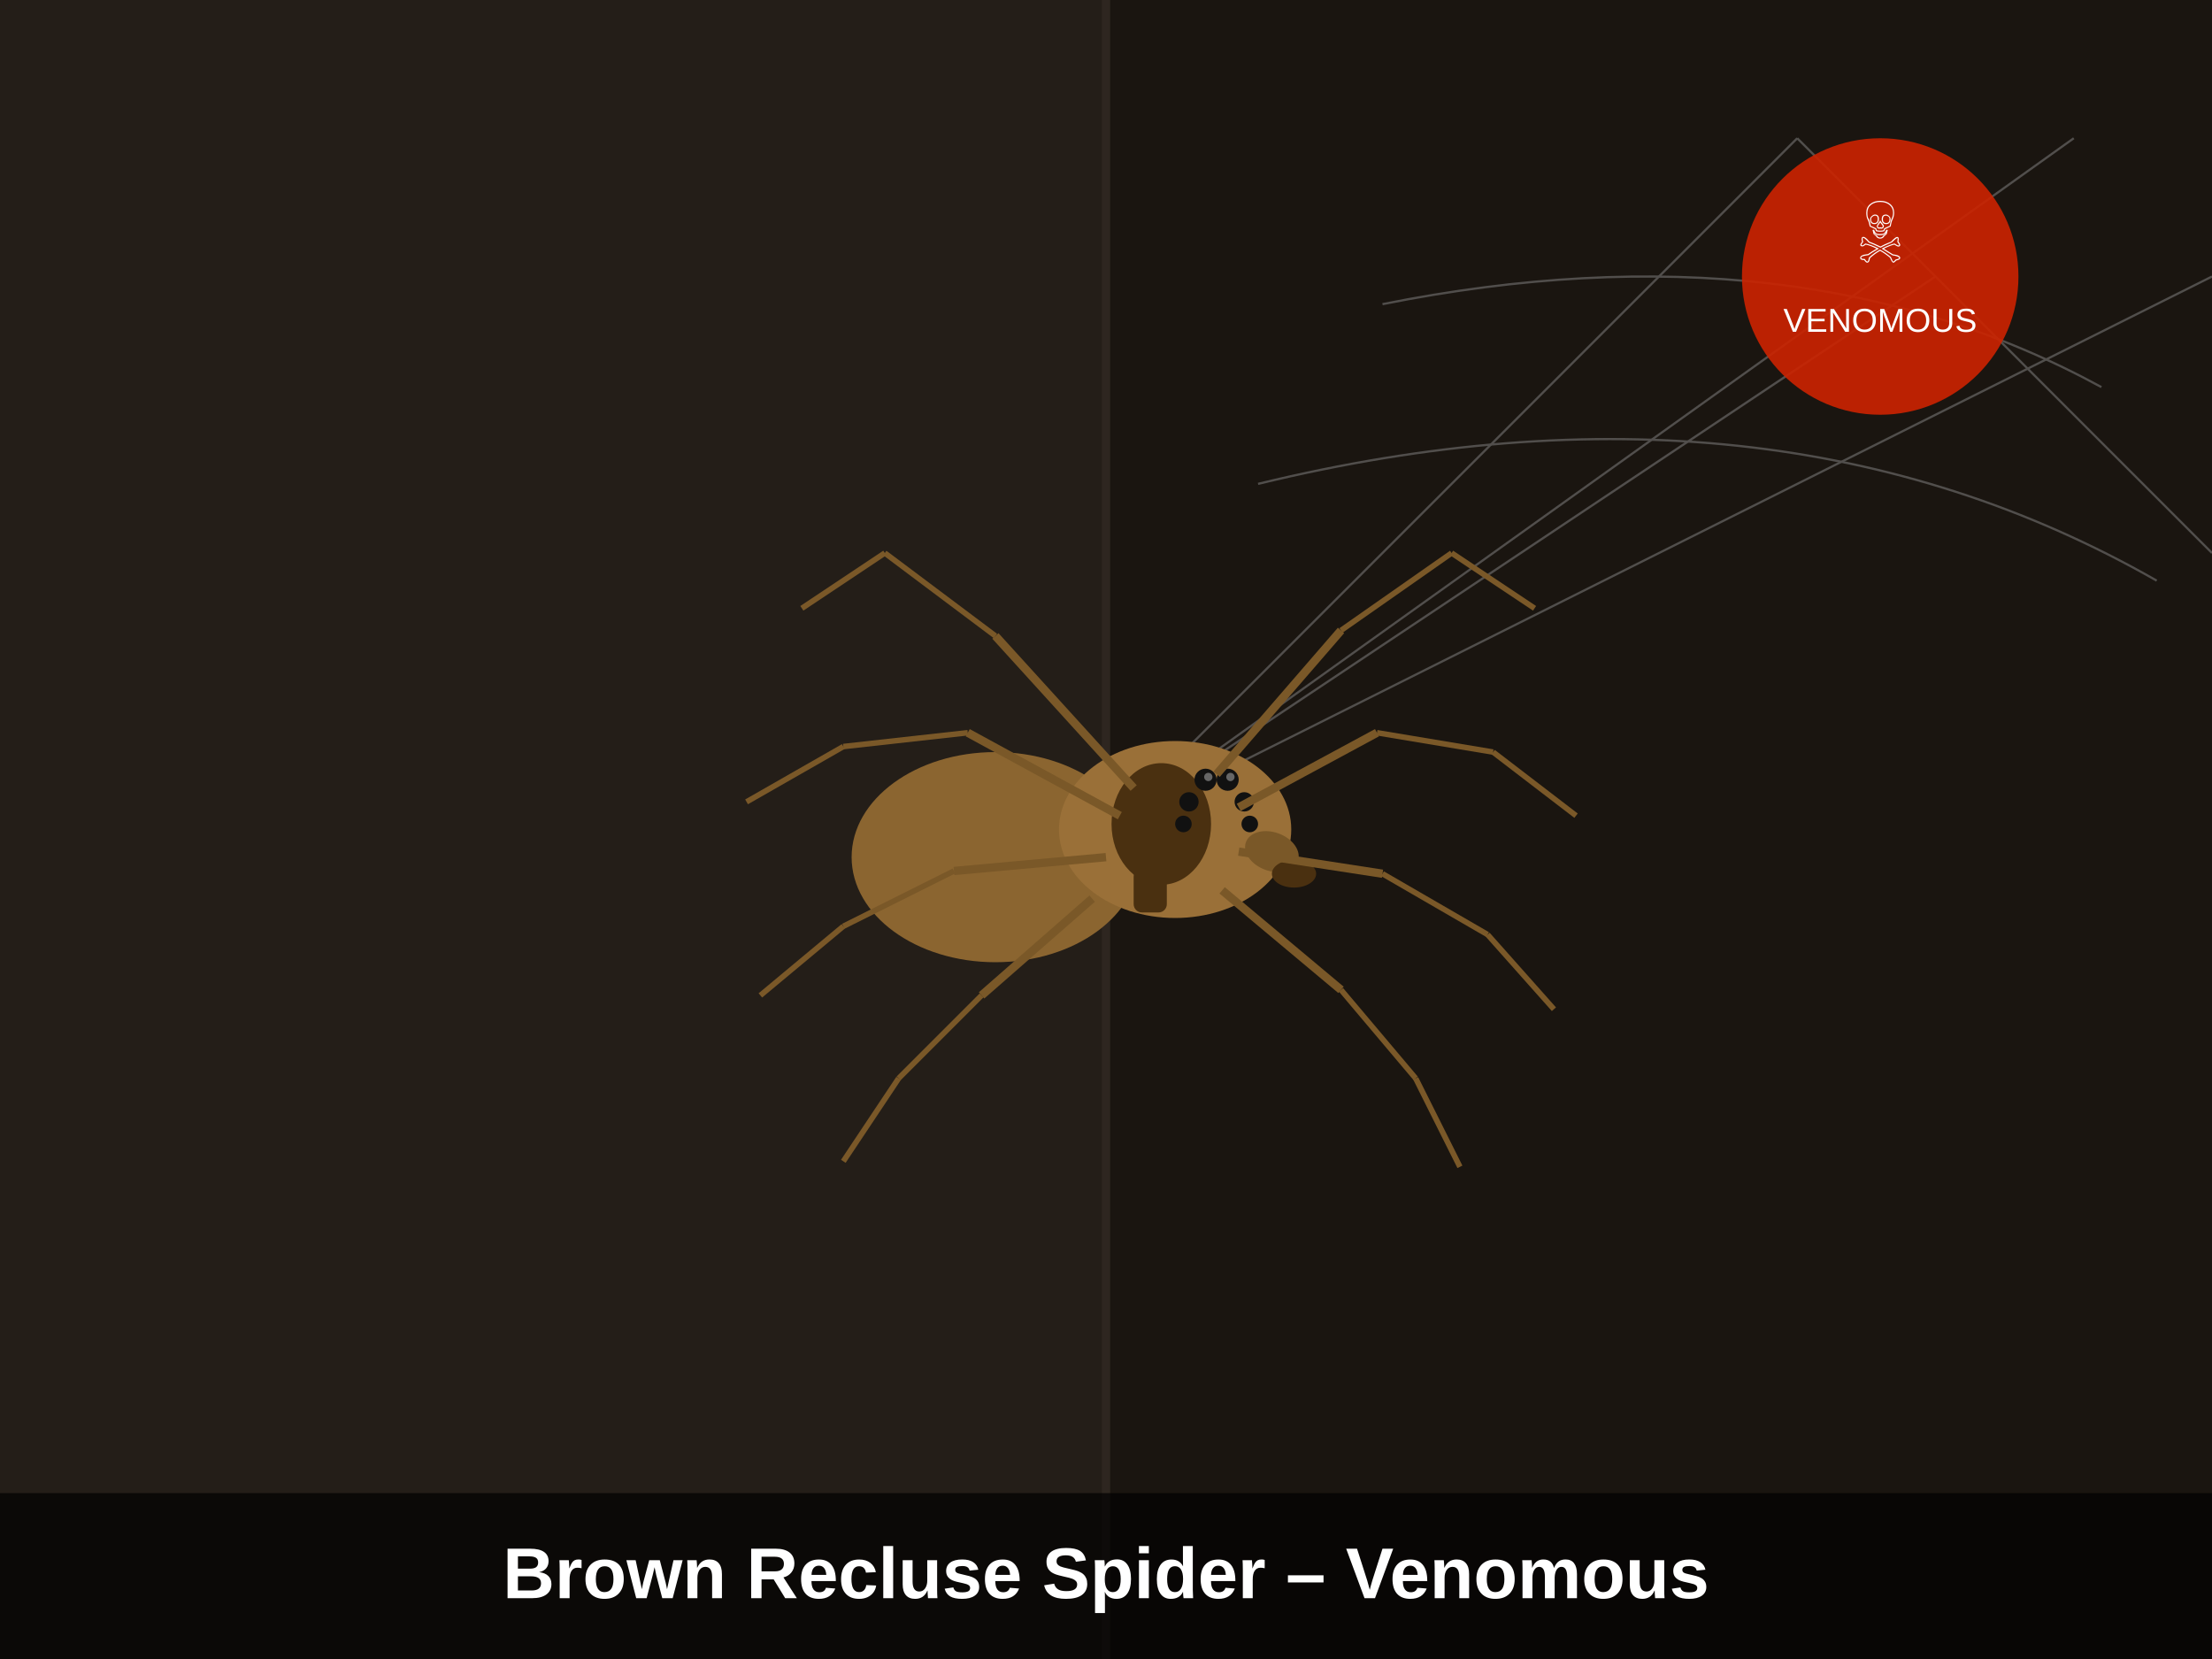
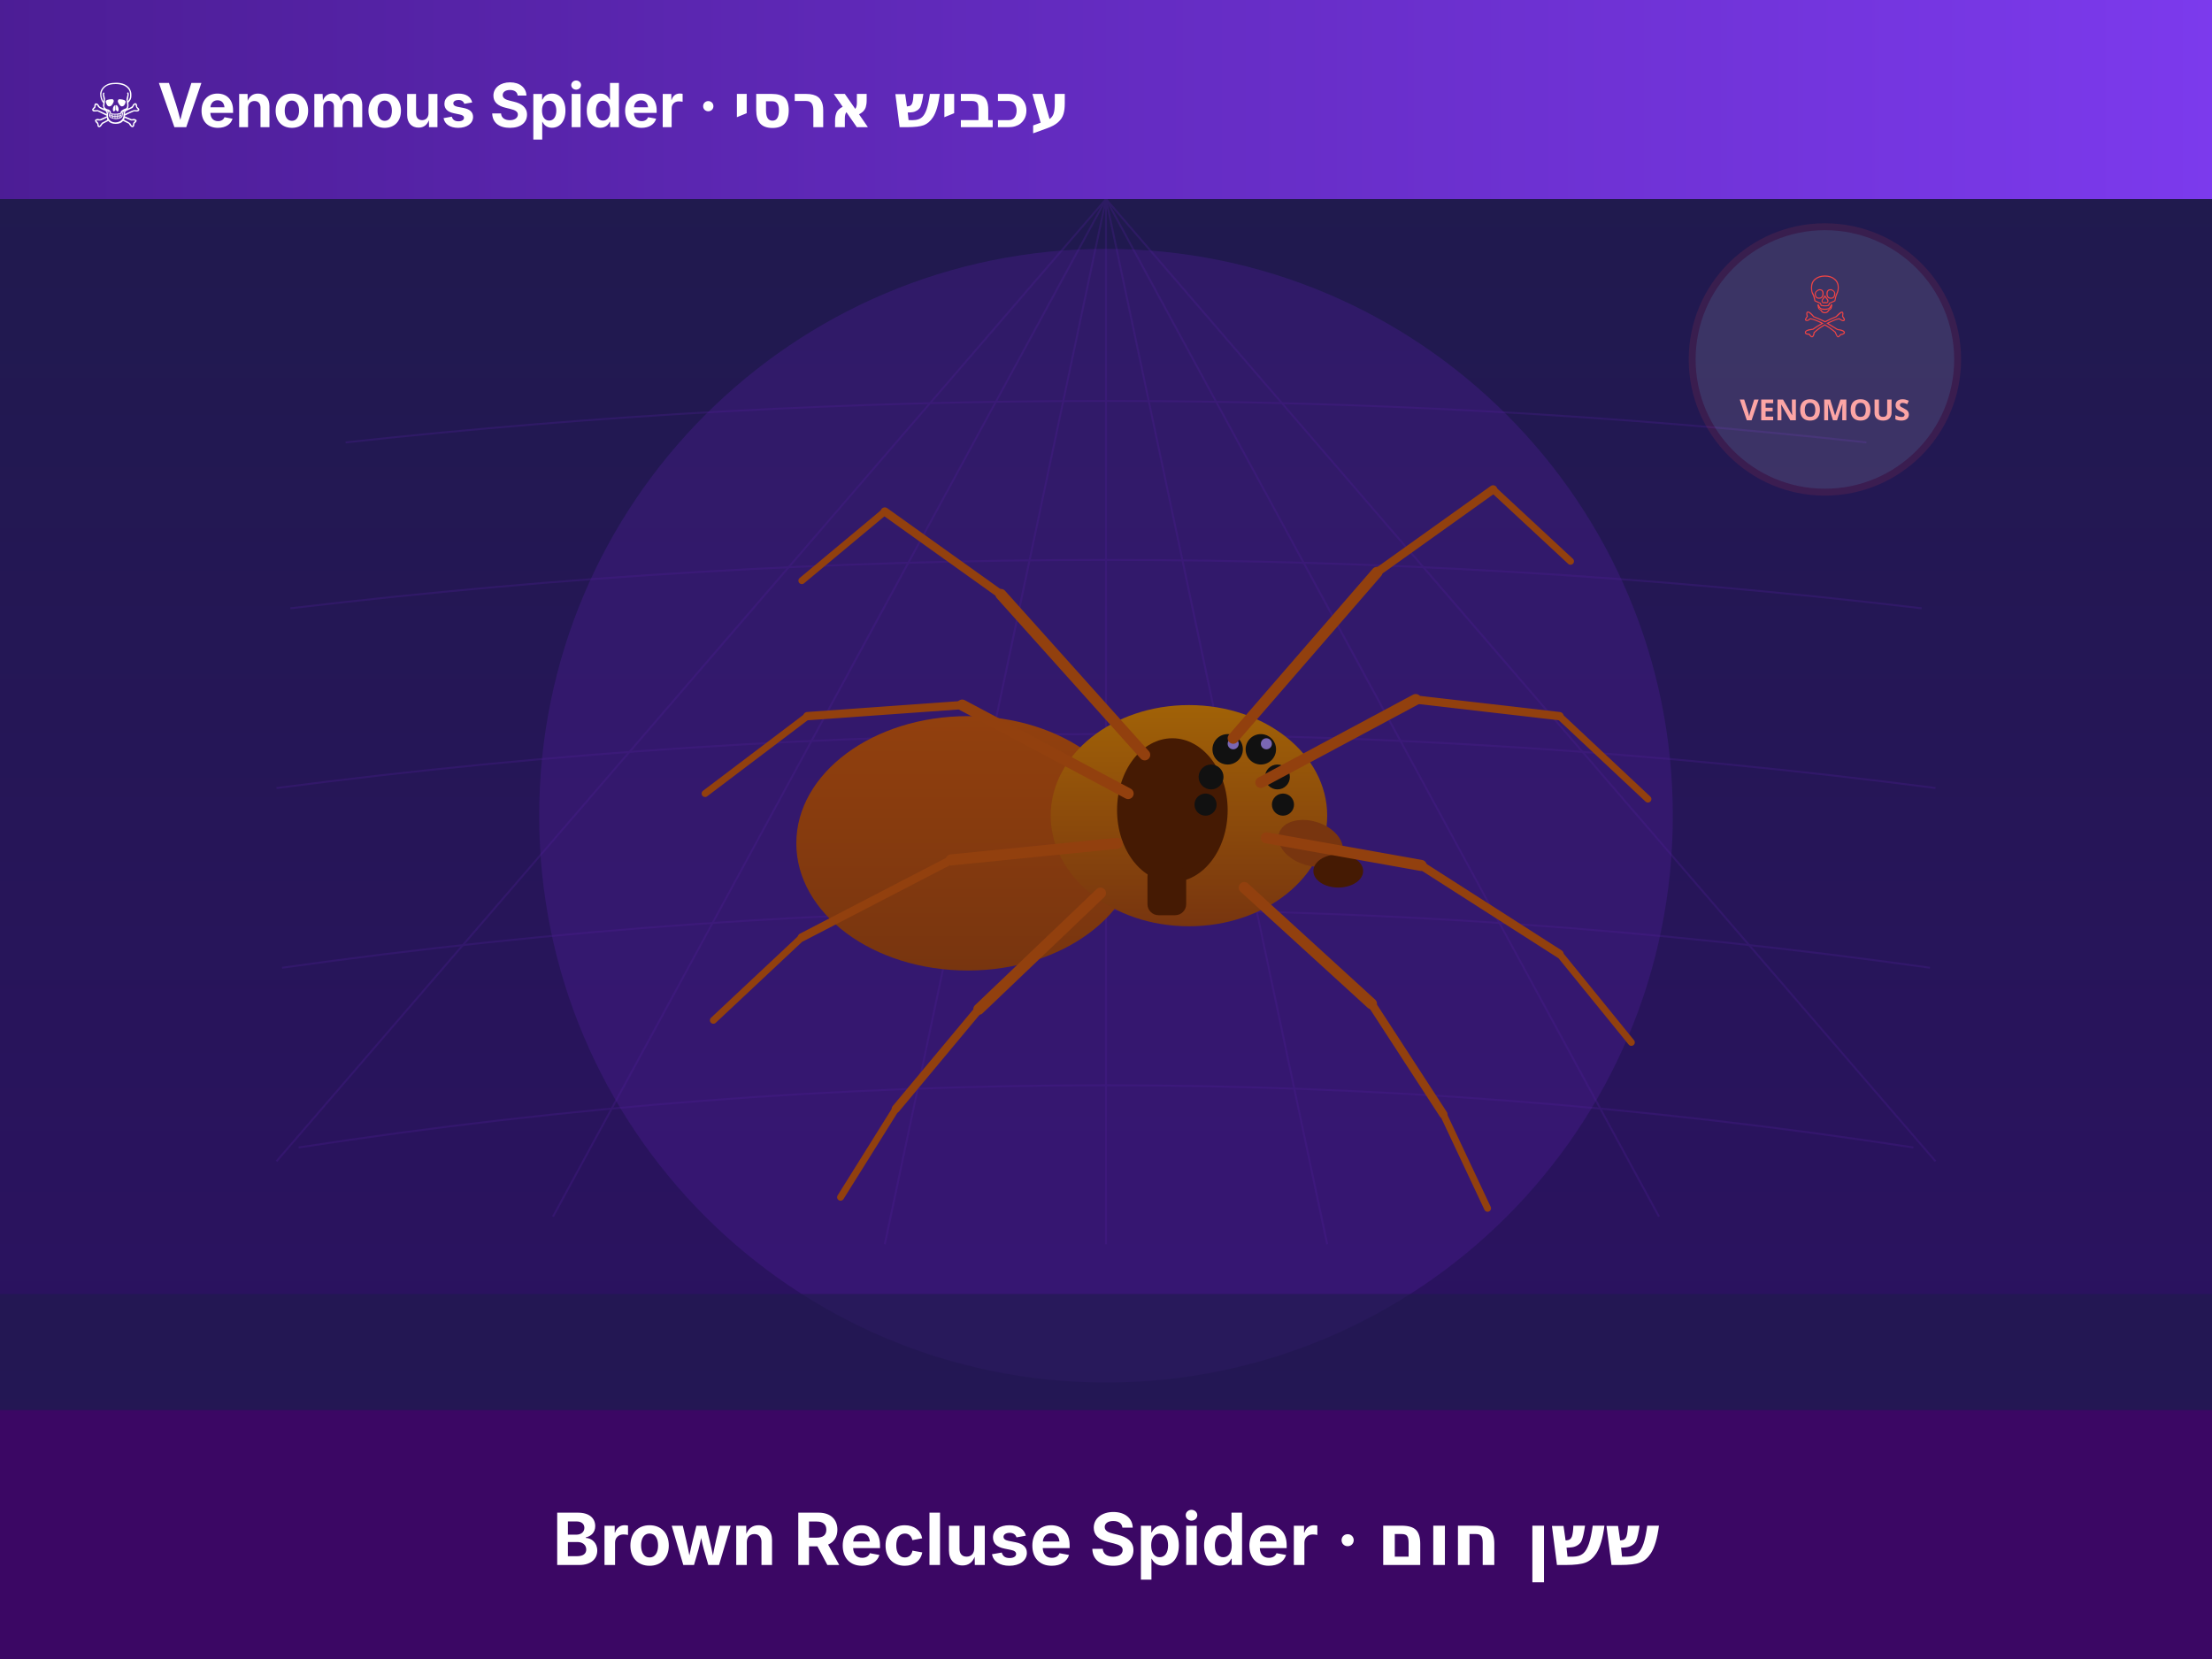
- <svg xmlns="http://www.w3.org/2000/svg" viewBox="0 0 800 600" width="800" height="600">
-   <rect width="800" height="600" fill="#1e1a16" />
-   <rect x="0" y="0" width="400" height="600" fill="#241e18" />
-   <rect x="400" y="0" width="400" height="600" fill="#1a1510" />
-   <line x1="400" y1="0" x2="400" y2="600" stroke="#2e2620" stroke-width="3" />
-   <g stroke="#888" stroke-width="0.8" opacity="0.5" fill="none">
-     <line x1="650" y1="50" x2="400" y2="300" />
-     <line x1="700" y1="100" x2="400" y2="300" />
-     <line x1="750" y1="50" x2="400" y2="300" />
-     <line x1="800" y1="100" x2="400" y2="300" />
-     <line x1="650" y1="50" x2="800" y2="200" />
-     <path d="M500,110 Q650,80 760,140" />
-     <path d="M455,175 Q640,130 780,210" />
-     <path d="M430,240 Q630,180 800" />
+ <svg xmlns="http://www.w3.org/2000/svg" viewBox="0 0 800 600">
+   <defs>
+     <linearGradient id="bg" x1="0" y1="0" x2="0" y2="1">
+       <stop offset="0%" stop-color="#1E1B4B" />
+       <stop offset="100%" stop-color="#2E1065" />
+     </linearGradient>
+     <linearGradient id="top" x1="0" y1="0" x2="1" y2="0">
+       <stop offset="0%" stop-color="#4C1D95" />
+       <stop offset="100%" stop-color="#7C3AED" />
+     </linearGradient>
+     <linearGradient id="abdomen" x1="0" y1="0" x2="0" y2="1">
+       <stop offset="0%" stop-color="#92400E" />
+       <stop offset="100%" stop-color="#78350F" />
+     </linearGradient>
+     <linearGradient id="ceph" x1="0" y1="0" x2="0" y2="1">
+       <stop offset="0%" stop-color="#A16207" />
+       <stop offset="100%" stop-color="#78350F" />
+     </linearGradient>
+   </defs>
+   <rect width="800" height="600" fill="url(#bg)" />
+   <g stroke="#4C1D95" stroke-width="0.7" opacity="0.3" fill="none">
+     <line x1="400" y1="72" x2="100" y2="420" />
+     <line x1="400" y1="72" x2="200" y2="440" />
+     <line x1="400" y1="72" x2="320" y2="450" />
+     <line x1="400" y1="72" x2="400" y2="450" />
+     <line x1="400" y1="72" x2="480" y2="450" />
+     <line x1="400" y1="72" x2="600" y2="440" />
+     <line x1="400" y1="72" x2="700" y2="420" />
+     <path d="M125,160 Q400,130 675,160" />
+     <path d="M105,220 Q400,185 695,220" />
+     <path d="M100,285 Q400,246 700,285" />
+     <path d="M102,350 Q400,308 698,350" />
+     <path d="M108,415 Q400,370 692,415" />
  </g>
-   <g transform="translate(400,300)">
-     <ellipse cx="-40" cy="10" rx="52" ry="38" fill="#8b6530" />
-     <ellipse cx="25" cy="0" rx="42" ry="32" fill="#9a7038" />
-     <ellipse cx="20" cy="-2" rx="18" ry="22" fill="#4a3010" />
-     <rect x="10" y="14" width="12" height="16" rx="3" fill="#4a3010" />
-     <circle cx="36" cy="-18" r="4" fill="#111" />
-     <circle cx="44" cy="-18" r="4" fill="#111" />
-     <circle cx="30" cy="-10" r="3.5" fill="#111" />
-     <circle cx="50" cy="-10" r="3.5" fill="#111" />
-     <circle cx="28" cy="-2" r="3" fill="#111" />
-     <circle cx="52" cy="-2" r="3" fill="#111" />
-     <circle cx="37" cy="-19" r="1.5" fill="#666" />
-     <circle cx="45" cy="-19" r="1.5" fill="#666" />
-     <ellipse cx="60" cy="8" rx="10" ry="7" fill="#7a5828" transform="rotate(20,60,8)" />
-     <ellipse cx="68" cy="16" rx="8" ry="5" fill="#4a3010" />
-     <line x1="10" y1="-15" x2="-40" y2="-70" stroke="#7a5828" stroke-width="3" />
-     <line x1="-40" y1="-70" x2="-80" y2="-100" stroke="#7a5828" stroke-width="2" />
-     <line x1="-80" y1="-100" x2="-110" y2="-80" stroke="#7a5828" stroke-width="2" />
-     <line x1="5" y1="-5" x2="-50" y2="-35" stroke="#7a5828" stroke-width="3" />
-     <line x1="-50" y1="-35" x2="-95" y2="-30" stroke="#7a5828" stroke-width="2" />
-     <line x1="-95" y1="-30" x2="-130" y2="-10" stroke="#7a5828" stroke-width="2" />
-     <line x1="0" y1="10" x2="-55" y2="15" stroke="#7a5828" stroke-width="3" />
-     <line x1="-55" y1="15" x2="-95" y2="35" stroke="#7a5828" stroke-width="2" />
-     <line x1="-95" y1="35" x2="-125" y2="60" stroke="#7a5828" stroke-width="2" />
-     <line x1="-5" y1="25" x2="-45" y2="60" stroke="#7a5828" stroke-width="3" />
-     <line x1="-45" y1="60" x2="-75" y2="90" stroke="#7a5828" stroke-width="2" />
-     <line x1="-75" y1="90" x2="-95" y2="120" stroke="#7a5828" stroke-width="2" />
-     <line x1="40" y1="-20" x2="85" y2="-72" stroke="#7a5828" stroke-width="3" />
-     <line x1="85" y1="-72" x2="125" y2="-100" stroke="#7a5828" stroke-width="2" />
-     <line x1="125" y1="-100" x2="155" y2="-80" stroke="#7a5828" stroke-width="2" />
-     <line x1="48" y1="-8" x2="98" y2="-35" stroke="#7a5828" stroke-width="3" />
-     <line x1="98" y1="-35" x2="140" y2="-28" stroke="#7a5828" stroke-width="2" />
-     <line x1="140" y1="-28" x2="170" y2="-5" stroke="#7a5828" stroke-width="2" />
-     <line x1="48" y1="8" x2="100" y2="16" stroke="#7a5828" stroke-width="3" />
-     <line x1="100" y1="16" x2="138" y2="38" stroke="#7a5828" stroke-width="2" />
-     <line x1="138" y1="38" x2="162" y2="65" stroke="#7a5828" stroke-width="2" />
-     <line x1="42" y1="22" x2="85" y2="58" stroke="#7a5828" stroke-width="3" />
-     <line x1="85" y1="58" x2="112" y2="90" stroke="#7a5828" stroke-width="2" />
-     <line x1="112" y1="90" x2="128" y2="122" stroke="#7a5828" stroke-width="2" />
+   <rect width="800" height="72" fill="url(#top)" />
+   <text x="32" y="46" font-family="system-ui,-apple-system,sans-serif" font-size="22" font-weight="700" fill="#FFFFFF">☠ Venomous Spider · עכביש ארסי</text>
+   <circle cx="400" cy="295" r="205" fill="#4C1D95" opacity="0.35" />
+   <g transform="translate(400,295)">
+     <ellipse cx="-50" cy="10" rx="62" ry="46" fill="url(#abdomen)" />
+     <ellipse cx="30" cy="0" rx="50" ry="40" fill="url(#ceph)" />
+     <ellipse cx="24" cy="-2" rx="20" ry="26" fill="#451A03" />
+     <rect x="15" y="18" width="14" height="18" rx="4" fill="#451A03" />
+     <circle cx="44" cy="-24" r="5.5" fill="#111" />
+     <circle cx="56" cy="-24" r="5.5" fill="#111" />
+     <circle cx="38" cy="-14" r="4.5" fill="#111" />
+     <circle cx="62" cy="-14" r="4.5" fill="#111" />
+     <circle cx="36" cy="-4" r="4" fill="#111" />
+     <circle cx="64" cy="-4" r="4" fill="#111" />
+     <circle cx="46" cy="-26" r="2" fill="#A78BFA" opacity="0.7" />
+     <circle cx="58" cy="-26" r="2" fill="#A78BFA" opacity="0.7" />
+     <ellipse cx="74" cy="10" rx="12" ry="8" fill="#78350F" transform="rotate(18,74,10)" />
+     <ellipse cx="84" cy="20" rx="9" ry="6" fill="#451A03" />
+     <line x1="14" y1="-22" x2="-38" y2="-80" stroke="#92400E" stroke-width="4" stroke-linecap="round" />
+     <line x1="-38" y1="-80" x2="-80" y2="-110" stroke="#92400E" stroke-width="3" stroke-linecap="round" />
+     <line x1="-80" y1="-110" x2="-110" y2="-85" stroke="#92400E" stroke-width="2.5" stroke-linecap="round" />
+     <line x1="8" y1="-8" x2="-52" y2="-40" stroke="#92400E" stroke-width="4" stroke-linecap="round" />
+     <line x1="-52" y1="-40" x2="-108" y2="-36" stroke="#92400E" stroke-width="3" stroke-linecap="round" />
+     <line x1="-108" y1="-36" x2="-145" y2="-8" stroke="#92400E" stroke-width="2.5" stroke-linecap="round" />
+     <line x1="4" y1="10" x2="-56" y2="16" stroke="#92400E" stroke-width="4" stroke-linecap="round" />
+     <line x1="-56" y1="16" x2="-110" y2="44" stroke="#92400E" stroke-width="3" stroke-linecap="round" />
+     <line x1="-110" y1="44" x2="-142" y2="74" stroke="#92400E" stroke-width="2.5" stroke-linecap="round" />
+     <line x1="-2" y1="28" x2="-46" y2="70" stroke="#92400E" stroke-width="4" stroke-linecap="round" />
+     <line x1="-46" y1="70" x2="-76" y2="106" stroke="#92400E" stroke-width="3" stroke-linecap="round" />
+     <line x1="-76" y1="106" x2="-96" y2="138" stroke="#92400E" stroke-width="2.5" stroke-linecap="round" />
+     <line x1="46" y1="-28" x2="98" y2="-88" stroke="#92400E" stroke-width="4" stroke-linecap="round" />
+     <line x1="98" y1="-88" x2="140" y2="-118" stroke="#92400E" stroke-width="3" stroke-linecap="round" />
+     <line x1="140" y1="-118" x2="168" y2="-92" stroke="#92400E" stroke-width="2.5" stroke-linecap="round" />
+     <line x1="56" y1="-12" x2="112" y2="-42" stroke="#92400E" stroke-width="4" stroke-linecap="round" />
+     <line x1="112" y1="-42" x2="164" y2="-36" stroke="#92400E" stroke-width="3" stroke-linecap="round" />
+     <line x1="164" y1="-36" x2="196" y2="-6" stroke="#92400E" stroke-width="2.5" stroke-linecap="round" />
+     <line x1="58" y1="8" x2="114" y2="18" stroke="#92400E" stroke-width="4" stroke-linecap="round" />
+     <line x1="114" y1="18" x2="164" y2="50" stroke="#92400E" stroke-width="3" stroke-linecap="round" />
+     <line x1="164" y1="50" x2="190" y2="82" stroke="#92400E" stroke-width="2.5" stroke-linecap="round" />
+     <line x1="50" y1="26" x2="96" y2="68" stroke="#92400E" stroke-width="4" stroke-linecap="round" />
+     <line x1="96" y1="68" x2="122" y2="108" stroke="#92400E" stroke-width="3" stroke-linecap="round" />
+     <line x1="122" y1="108" x2="138" y2="142" stroke="#92400E" stroke-width="2.5" stroke-linecap="round" />
  </g>
-   <circle cx="680" cy="100" r="50" fill="#cc2200" opacity="0.9" />
-   <text x="680" y="95" text-anchor="middle" font-size="32" fill="#fff" font-weight="bold">☠</text>
-   <text x="680" y="120" text-anchor="middle" font-size="12" fill="#fff" font-family="Arial">VENOMOUS</text>
-   <rect x="0" y="540" width="800" height="60" fill="rgba(0,0,0,0.7)" />
-   <text x="400" y="578" text-anchor="middle" font-family="Arial, sans-serif" font-size="26" font-weight="bold" fill="#fff">Brown Recluse Spider – Venomous</text>
+   <circle cx="660" cy="130" r="48" fill="#FFFFFF" opacity="0.12" stroke="#EF4444" stroke-width="2.5" />
+   <text x="660" y="122" text-anchor="middle" font-size="32" fill="#EF4444">☠</text>
+   <text x="660" y="152" text-anchor="middle" font-family="system-ui,sans-serif" font-size="10.5" fill="#FCA5A5" font-weight="700">VENOMOUS</text>
+   <rect x="0" y="468" width="800" height="42" fill="#1E1B4B" opacity="0.6" />
+   <rect y="510" width="800" height="90" fill="#3B0764" />
+   <text x="400" y="566" text-anchor="middle" font-family="system-ui,-apple-system,sans-serif" font-size="26" font-weight="700" fill="#FFFFFF">Brown Recluse Spider · ששן חום</text>
</svg>
